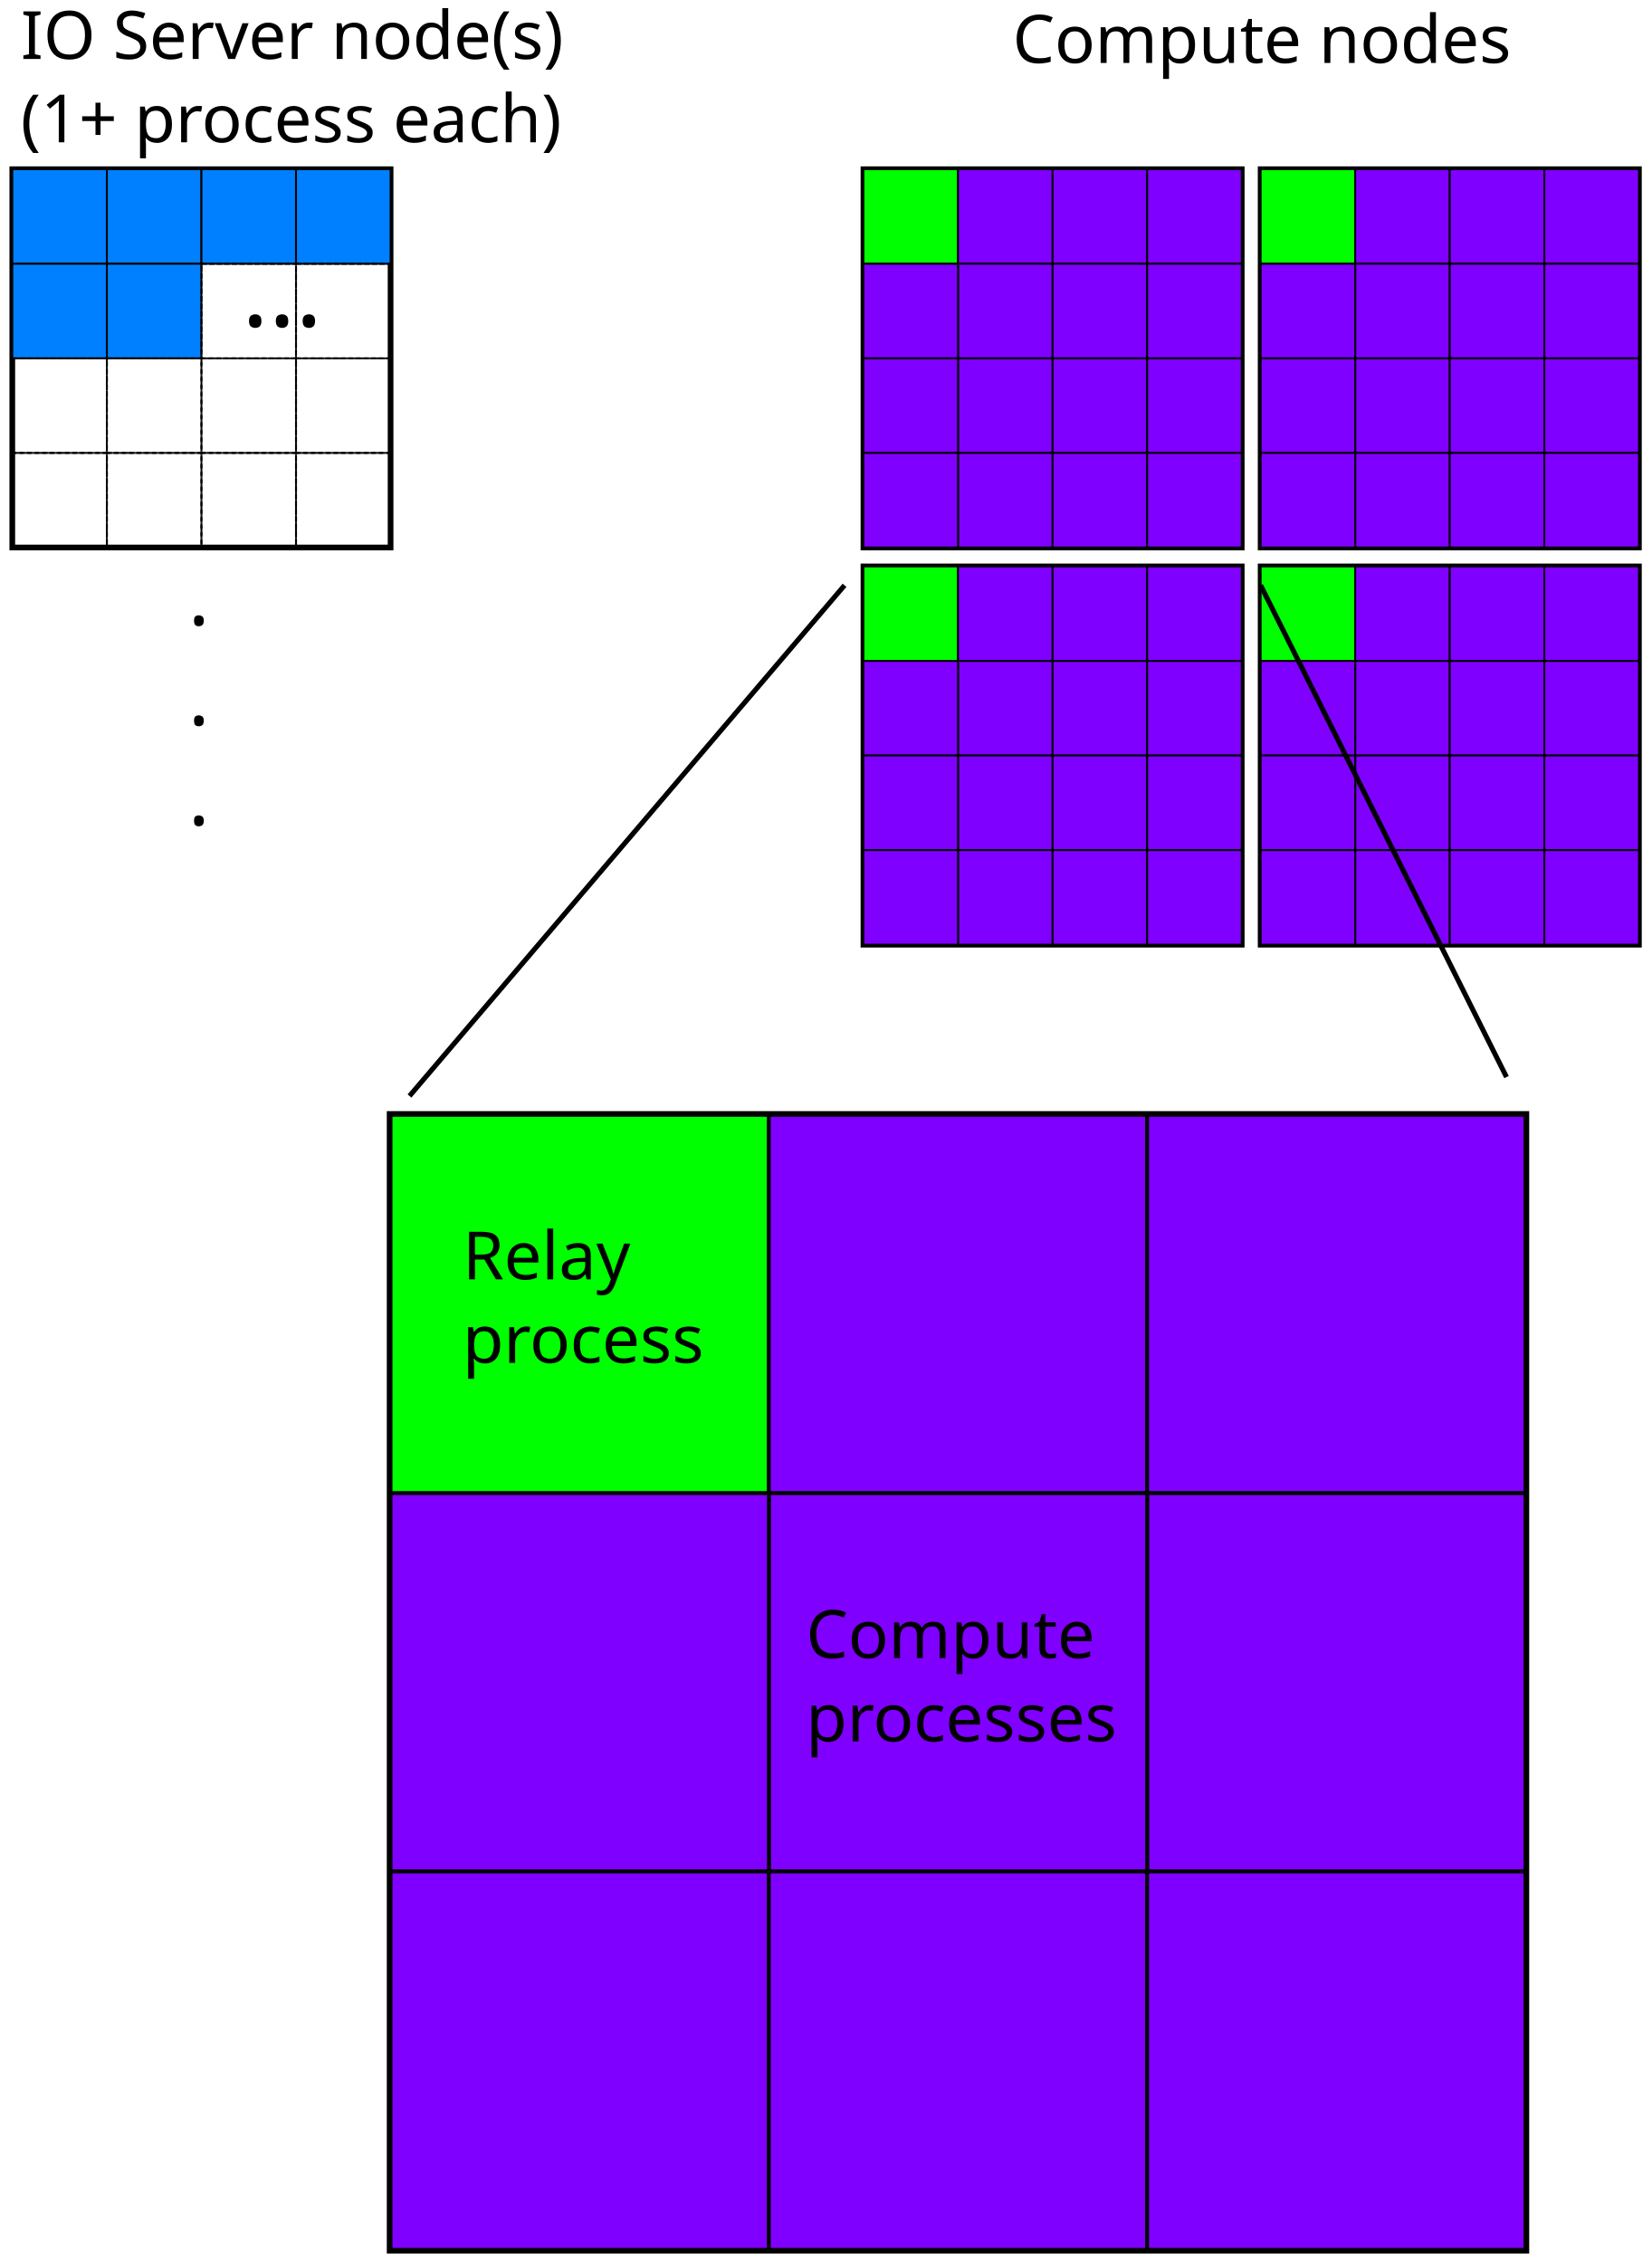
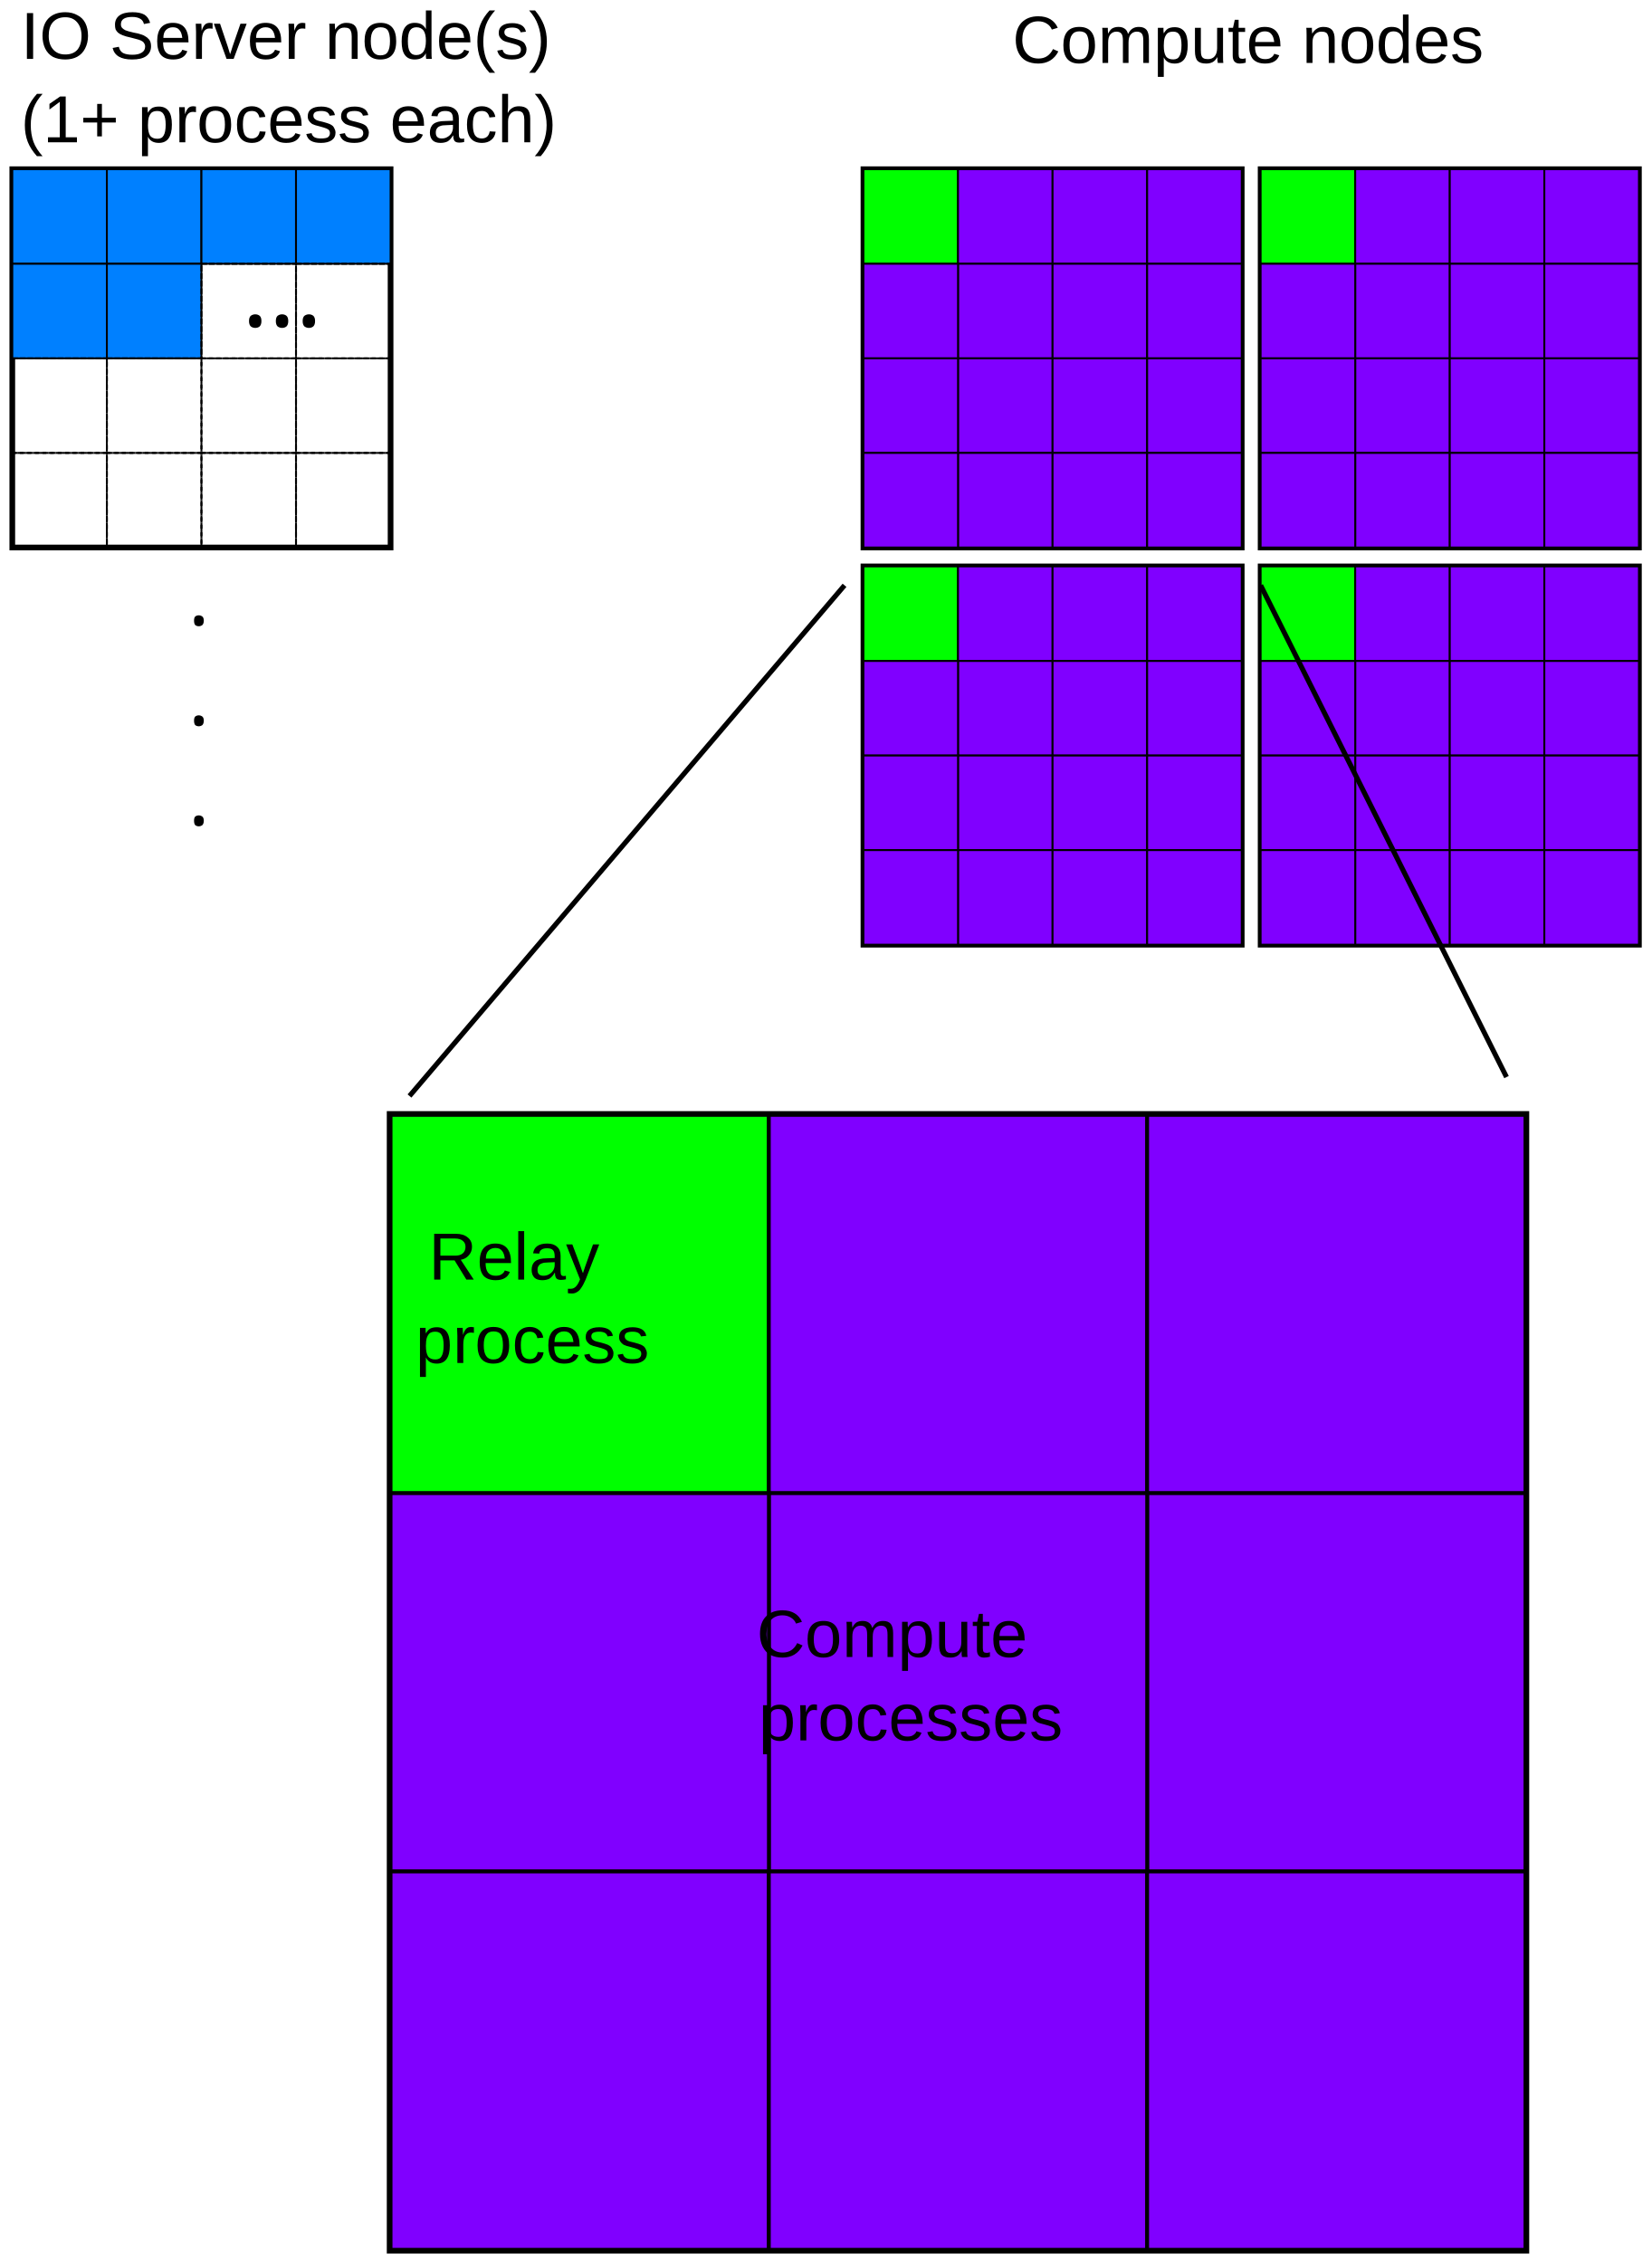
<svg xmlns="http://www.w3.org/2000/svg" width="87.3mm" height="119.646mm" viewBox="0 0 87.3 119.646" version="1.1" id="svg8">
  <defs id="defs2" />
  <g id="layer1" transform="translate(-54.35,-46.05394)">
    <rect style="fill:none;fill-rule:evenodd;stroke:#000000;stroke-width:0.3;stroke-miterlimit:4;stroke-dasharray:none;stroke-opacity:1" id="rect12-3" width="20" height="20" x="55" y="55" />
-     <text xml:space="preserve" style="font-style:normal;font-variant:normal;font-weight:normal;font-stretch:normal;font-size:3.528px;line-height:1.25;font-family:sans-serif;-inkscape-font-specification:'sans-serif, Normal';font-variant-ligatures:normal;font-variant-caps:normal;font-variant-numeric:normal;font-variant-east-asian:normal;fill:#000000;fill-opacity:1;stroke:none;stroke-width:0.265" x="55.446" y="49.168" id="text854">
+     <text xml:space="preserve" style="font-style:normal;font-variant:normal;font-weight:normal;font-stretch:normal;font-size:3.528px;line-height:1.25;font-family:'Liberation Sans',Helvetica,Arial,sans-serif;-inkscape-font-specification:'Liberation Sans, Normal','Helvetica, Normal','Arial, Normal','sans-serif, Normal';font-variant-ligatures:normal;font-variant-caps:normal;font-variant-numeric:normal;font-variant-east-asian:normal;fill:#000000;fill-opacity:1;stroke:none;stroke-width:0.265;" x="55.446" y="49.168" id="text854">
      <tspan id="tspan862" x="55.446" y="49.168">IO Server node(s)</tspan>
      <tspan id="tspan864" x="55.446" y="53.578">(1+ process each)</tspan>
    </text>
    <rect style="fill:none;fill-rule:evenodd;stroke:#000000;stroke-width:0.3;stroke-miterlimit:4;stroke-dasharray:none;stroke-opacity:1" id="rect12-3-5-1" width="20" height="20" x="121" y="55" />
-     <text xml:space="preserve" style="font-style:normal;font-variant:normal;font-weight:normal;font-stretch:normal;font-size:3.528px;line-height:1.25;font-family:sans-serif;-inkscape-font-specification:'sans-serif, Normal';font-variant-ligatures:normal;font-variant-caps:normal;font-variant-numeric:normal;font-variant-east-asian:normal;fill:#000000;fill-opacity:1;stroke:none;stroke-width:0.265" x="107.882" y="49.382" id="text907">
-       <tspan id="tspan905" x="107.882" y="49.382" style="font-style:normal;font-variant:normal;font-weight:normal;font-stretch:normal;font-size:3.528px;font-family:sans-serif;-inkscape-font-specification:'sans-serif, Normal';font-variant-ligatures:normal;font-variant-caps:normal;font-variant-numeric:normal;font-variant-east-asian:normal;stroke-width:0.265">Compute nodes</tspan>
+     <text xml:space="preserve" style="font-style:normal;font-variant:normal;font-weight:normal;font-stretch:normal;font-size:3.528px;line-height:1.25;font-family:'Liberation Sans',Helvetica,Arial,sans-serif;-inkscape-font-specification:'Liberation Sans, Normal','Helvetica, Normal','Arial, Normal','sans-serif, Normal';font-variant-ligatures:normal;font-variant-caps:normal;font-variant-numeric:normal;font-variant-east-asian:normal;fill:#000000;fill-opacity:1;stroke:none;stroke-width:0.265;" x="107.882" y="49.382" id="text907">
+       <tspan id="tspan905" x="107.882" y="49.382" style="font-style:normal;font-variant:normal;font-weight:normal;font-stretch:normal;font-size:3.528px;font-family:'Liberation Sans',Helvetica,Arial,sans-serif;-inkscape-font-specification:'Liberation Sans, Normal','Helvetica, Normal','Arial, Normal','sans-serif, Normal';font-variant-ligatures:normal;font-variant-caps:normal;font-variant-numeric:normal;font-variant-east-asian:normal;stroke-width:0.265;">Compute nodes</tspan>
    </text>
    <rect style="fill:#00ff00;fill-opacity:1;stroke:#000000;stroke-width:0.1;stroke-miterlimit:4;stroke-dasharray:none;stroke-opacity:1" id="rect909-9" width="5" height="5" x="121" y="55" />
    <rect style="fill:#8000ff;fill-opacity:1;stroke:#000000;stroke-width:0.1;stroke-miterlimit:4;stroke-dasharray:none;stroke-opacity:1" id="rect909-9-8" width="5" height="5" x="126" y="55" />
    <rect style="fill:#8000ff;fill-opacity:1;stroke:#000000;stroke-width:0.1;stroke-miterlimit:4;stroke-dasharray:none;stroke-opacity:1" id="rect909-9-8-1" width="5" height="5" x="131" y="55" />
    <rect style="fill:#8000ff;fill-opacity:1;stroke:#000000;stroke-width:0.1;stroke-miterlimit:4;stroke-dasharray:none;stroke-opacity:1" id="rect909-9-8-0" width="5" height="5" x="136" y="55" />
    <rect style="fill:#8000ff;fill-opacity:1;stroke:#000000;stroke-width:0.1;stroke-miterlimit:4;stroke-dasharray:none;stroke-opacity:1" id="rect909-9-8-3" width="5" height="5" x="126" y="60" />
    <rect style="fill:#8000ff;fill-opacity:1;stroke:#000000;stroke-width:0.1;stroke-miterlimit:4;stroke-dasharray:none;stroke-opacity:1" id="rect909-9-8-1-0" width="5" height="5" x="131" y="60" />
    <rect style="fill:#8000ff;fill-opacity:1;stroke:#000000;stroke-width:0.1;stroke-miterlimit:4;stroke-dasharray:none;stroke-opacity:1" id="rect909-9-8-0-4" width="5" height="5" x="136" y="60" />
    <rect style="fill:#8000ff;fill-opacity:1;stroke:#000000;stroke-width:0.1;stroke-miterlimit:4;stroke-dasharray:none;stroke-opacity:1" id="rect909-9-8-4" width="5" height="5" x="126" y="65" />
    <rect style="fill:#8000ff;fill-opacity:1;stroke:#000000;stroke-width:0.1;stroke-miterlimit:4;stroke-dasharray:none;stroke-opacity:1" id="rect909-9-8-1-4" width="5" height="5" x="131" y="65" />
    <rect style="fill:#8000ff;fill-opacity:1;stroke:#000000;stroke-width:0.1;stroke-miterlimit:4;stroke-dasharray:none;stroke-opacity:1" id="rect909-9-8-0-47" width="5" height="5" x="136" y="65" />
    <rect style="fill:#8000ff;fill-opacity:1;stroke:#000000;stroke-width:0.1;stroke-miterlimit:4;stroke-dasharray:none;stroke-opacity:1" id="rect909-9-8-6" width="5" height="5" x="126" y="70" />
    <rect style="fill:#8000ff;fill-opacity:1;stroke:#000000;stroke-width:0.1;stroke-miterlimit:4;stroke-dasharray:none;stroke-opacity:1" id="rect909-9-8-1-3" width="5" height="5" x="131" y="70" />
    <rect style="fill:#8000ff;fill-opacity:1;stroke:#000000;stroke-width:0.1;stroke-miterlimit:4;stroke-dasharray:none;stroke-opacity:1" id="rect909-9-8-0-1" width="5" height="5" x="136" y="70" />
    <rect style="fill:#8000ff;fill-opacity:1;stroke:#000000;stroke-width:0.1;stroke-miterlimit:4;stroke-dasharray:none;stroke-opacity:1" id="rect909-9-8-0-4-7" width="5" height="5" x="121" y="60" />
    <rect style="fill:#8000ff;fill-opacity:1;stroke:#000000;stroke-width:0.1;stroke-miterlimit:4;stroke-dasharray:none;stroke-opacity:1" id="rect909-9-8-0-47-5" width="5" height="5" x="121" y="65" />
    <rect style="fill:#8000ff;fill-opacity:1;stroke:#000000;stroke-width:0.1;stroke-miterlimit:4;stroke-dasharray:none;stroke-opacity:1" id="rect909-9-8-0-1-9" width="5" height="5" x="121" y="70" />
    <rect style="fill:none;fill-rule:evenodd;stroke:#000000;stroke-width:0.3;stroke-miterlimit:4;stroke-dasharray:none;stroke-opacity:1" id="rect12-3-5-1-6" width="20" height="20" x="100" y="55" />
    <rect style="fill:#00ff00;fill-opacity:1;stroke:#000000;stroke-width:0.1;stroke-miterlimit:4;stroke-dasharray:none;stroke-opacity:1" id="rect909-9-2" width="5" height="5" x="100" y="55" />
    <rect style="fill:#8000ff;fill-opacity:1;stroke:#000000;stroke-width:0.1;stroke-miterlimit:4;stroke-dasharray:none;stroke-opacity:1" id="rect909-9-8-17" width="5" height="5" x="105" y="55" />
    <rect style="fill:#8000ff;fill-opacity:1;stroke:#000000;stroke-width:0.1;stroke-miterlimit:4;stroke-dasharray:none;stroke-opacity:1" id="rect909-9-8-1-8" width="5" height="5" x="110" y="55" />
    <rect style="fill:#8000ff;fill-opacity:1;stroke:#000000;stroke-width:0.1;stroke-miterlimit:4;stroke-dasharray:none;stroke-opacity:1" id="rect909-9-8-0-5" width="5" height="5" x="115" y="55" />
    <rect style="fill:#8000ff;fill-opacity:1;stroke:#000000;stroke-width:0.1;stroke-miterlimit:4;stroke-dasharray:none;stroke-opacity:1" id="rect909-9-8-3-7" width="5" height="5" x="105" y="60" />
    <rect style="fill:#8000ff;fill-opacity:1;stroke:#000000;stroke-width:0.1;stroke-miterlimit:4;stroke-dasharray:none;stroke-opacity:1" id="rect909-9-8-1-0-4" width="5" height="5" x="110" y="60" />
    <rect style="fill:#8000ff;fill-opacity:1;stroke:#000000;stroke-width:0.1;stroke-miterlimit:4;stroke-dasharray:none;stroke-opacity:1" id="rect909-9-8-0-4-1" width="5" height="5" x="115" y="60" />
    <rect style="fill:#8000ff;fill-opacity:1;stroke:#000000;stroke-width:0.1;stroke-miterlimit:4;stroke-dasharray:none;stroke-opacity:1" id="rect909-9-8-4-8" width="5" height="5" x="105" y="65" />
    <rect style="fill:#8000ff;fill-opacity:1;stroke:#000000;stroke-width:0.1;stroke-miterlimit:4;stroke-dasharray:none;stroke-opacity:1" id="rect909-9-8-1-4-5" width="5" height="5" x="110" y="65" />
    <rect style="fill:#8000ff;fill-opacity:1;stroke:#000000;stroke-width:0.1;stroke-miterlimit:4;stroke-dasharray:none;stroke-opacity:1" id="rect909-9-8-0-47-9" width="5" height="5" x="115" y="65" />
    <rect style="fill:#8000ff;fill-opacity:1;stroke:#000000;stroke-width:0.1;stroke-miterlimit:4;stroke-dasharray:none;stroke-opacity:1" id="rect909-9-8-6-7" width="5" height="5" x="105" y="70" />
    <rect style="fill:#8000ff;fill-opacity:1;stroke:#000000;stroke-width:0.1;stroke-miterlimit:4;stroke-dasharray:none;stroke-opacity:1" id="rect909-9-8-1-3-5" width="5" height="5" x="110" y="70" />
    <rect style="fill:#8000ff;fill-opacity:1;stroke:#000000;stroke-width:0.1;stroke-miterlimit:4;stroke-dasharray:none;stroke-opacity:1" id="rect909-9-8-0-1-3" width="5" height="5" x="115" y="70" />
    <rect style="fill:#8000ff;fill-opacity:1;stroke:#000000;stroke-width:0.1;stroke-miterlimit:4;stroke-dasharray:none;stroke-opacity:1" id="rect909-9-8-0-4-7-8" width="5" height="5" x="100" y="60" />
    <rect style="fill:#8000ff;fill-opacity:1;stroke:#000000;stroke-width:0.1;stroke-miterlimit:4;stroke-dasharray:none;stroke-opacity:1" id="rect909-9-8-0-47-5-8" width="5" height="5" x="100" y="65" />
    <rect style="fill:#8000ff;fill-opacity:1;stroke:#000000;stroke-width:0.1;stroke-miterlimit:4;stroke-dasharray:none;stroke-opacity:1" id="rect909-9-8-0-1-9-3" width="5" height="5" x="100" y="70" />
    <rect style="fill:none;fill-rule:evenodd;stroke:#000000;stroke-width:0.3;stroke-miterlimit:4;stroke-dasharray:none;stroke-opacity:1" id="rect12-3-5-1-1" width="20" height="20" x="100" y="76" />
    <rect style="fill:#00ff00;fill-opacity:1;stroke:#000000;stroke-width:0.1;stroke-miterlimit:4;stroke-dasharray:none;stroke-opacity:1" id="rect909-9-89" width="5" height="5" x="100" y="76" />
    <rect style="fill:#8000ff;fill-opacity:1;stroke:#000000;stroke-width:0.1;stroke-miterlimit:4;stroke-dasharray:none;stroke-opacity:1" id="rect909-9-8-64" width="5" height="5" x="105" y="76" />
    <rect style="fill:#8000ff;fill-opacity:1;stroke:#000000;stroke-width:0.1;stroke-miterlimit:4;stroke-dasharray:none;stroke-opacity:1" id="rect909-9-8-1-33" width="5" height="5" x="110" y="76" />
    <rect style="fill:#8000ff;fill-opacity:1;stroke:#000000;stroke-width:0.1;stroke-miterlimit:4;stroke-dasharray:none;stroke-opacity:1" id="rect909-9-8-0-3" width="5" height="5" x="115" y="76" />
    <rect style="fill:#8000ff;fill-opacity:1;stroke:#000000;stroke-width:0.1;stroke-miterlimit:4;stroke-dasharray:none;stroke-opacity:1" id="rect909-9-8-3-8" width="5" height="5" x="105" y="81" />
    <rect style="fill:#8000ff;fill-opacity:1;stroke:#000000;stroke-width:0.1;stroke-miterlimit:4;stroke-dasharray:none;stroke-opacity:1" id="rect909-9-8-1-0-6" width="5" height="5" x="110" y="81" />
    <rect style="fill:#8000ff;fill-opacity:1;stroke:#000000;stroke-width:0.1;stroke-miterlimit:4;stroke-dasharray:none;stroke-opacity:1" id="rect909-9-8-0-4-0" width="5" height="5" x="115" y="81" />
    <rect style="fill:#8000ff;fill-opacity:1;stroke:#000000;stroke-width:0.1;stroke-miterlimit:4;stroke-dasharray:none;stroke-opacity:1" id="rect909-9-8-4-4" width="5" height="5" x="105" y="86" />
    <rect style="fill:#8000ff;fill-opacity:1;stroke:#000000;stroke-width:0.1;stroke-miterlimit:4;stroke-dasharray:none;stroke-opacity:1" id="rect909-9-8-1-4-8" width="5" height="5" x="110" y="86" />
    <rect style="fill:#8000ff;fill-opacity:1;stroke:#000000;stroke-width:0.1;stroke-miterlimit:4;stroke-dasharray:none;stroke-opacity:1" id="rect909-9-8-0-47-8" width="5" height="5" x="115" y="86" />
    <rect style="fill:#8000ff;fill-opacity:1;stroke:#000000;stroke-width:0.1;stroke-miterlimit:4;stroke-dasharray:none;stroke-opacity:1" id="rect909-9-8-6-8" width="5" height="5" x="105" y="91" />
    <rect style="fill:#8000ff;fill-opacity:1;stroke:#000000;stroke-width:0.1;stroke-miterlimit:4;stroke-dasharray:none;stroke-opacity:1" id="rect909-9-8-1-3-9" width="5" height="5" x="110" y="91" />
    <rect style="fill:#8000ff;fill-opacity:1;stroke:#000000;stroke-width:0.1;stroke-miterlimit:4;stroke-dasharray:none;stroke-opacity:1" id="rect909-9-8-0-1-7" width="5" height="5" x="115" y="91" />
    <rect style="fill:#8000ff;fill-opacity:1;stroke:#000000;stroke-width:0.1;stroke-miterlimit:4;stroke-dasharray:none;stroke-opacity:1" id="rect909-9-8-0-4-7-7" width="5" height="5" x="100" y="81" />
    <rect style="fill:#8000ff;fill-opacity:1;stroke:#000000;stroke-width:0.1;stroke-miterlimit:4;stroke-dasharray:none;stroke-opacity:1" id="rect909-9-8-0-47-5-6" width="5" height="5" x="100" y="86" />
    <rect style="fill:#8000ff;fill-opacity:1;stroke:#000000;stroke-width:0.1;stroke-miterlimit:4;stroke-dasharray:none;stroke-opacity:1" id="rect909-9-8-0-1-9-4" width="5" height="5" x="100" y="91" />
    <rect style="fill:none;fill-rule:evenodd;stroke:#000000;stroke-width:0.3;stroke-miterlimit:4;stroke-dasharray:none;stroke-opacity:1" id="rect12-3-5-1-3" width="20" height="20" x="121" y="76" />
    <rect style="fill:#00ff00;fill-opacity:1;stroke:#000000;stroke-width:0.1;stroke-miterlimit:4;stroke-dasharray:none;stroke-opacity:1" id="rect909-9-0" width="5" height="5" x="121" y="76" />
    <rect style="fill:#8000ff;fill-opacity:1;stroke:#000000;stroke-width:0.1;stroke-miterlimit:4;stroke-dasharray:none;stroke-opacity:1" id="rect909-9-8-30" width="5" height="5" x="126" y="76" />
    <rect style="fill:#8000ff;fill-opacity:1;stroke:#000000;stroke-width:0.1;stroke-miterlimit:4;stroke-dasharray:none;stroke-opacity:1" id="rect909-9-8-1-9" width="5" height="5" x="131" y="76" />
    <rect style="fill:#8000ff;fill-opacity:1;stroke:#000000;stroke-width:0.1;stroke-miterlimit:4;stroke-dasharray:none;stroke-opacity:1" id="rect909-9-8-0-2" width="5" height="5" x="136" y="76" />
    <rect style="fill:#8000ff;fill-opacity:1;stroke:#000000;stroke-width:0.1;stroke-miterlimit:4;stroke-dasharray:none;stroke-opacity:1" id="rect909-9-8-3-5" width="5" height="5" x="126" y="81" />
    <rect style="fill:#8000ff;fill-opacity:1;stroke:#000000;stroke-width:0.1;stroke-miterlimit:4;stroke-dasharray:none;stroke-opacity:1" id="rect909-9-8-1-0-40" width="5" height="5" x="131" y="81" />
    <rect style="fill:#8000ff;fill-opacity:1;stroke:#000000;stroke-width:0.1;stroke-miterlimit:4;stroke-dasharray:none;stroke-opacity:1" id="rect909-9-8-0-4-5" width="5" height="5" x="136" y="81" />
    <rect style="fill:#8000ff;fill-opacity:1;stroke:#000000;stroke-width:0.1;stroke-miterlimit:4;stroke-dasharray:none;stroke-opacity:1" id="rect909-9-8-4-9" width="5" height="5" x="126" y="86" />
    <rect style="fill:#8000ff;fill-opacity:1;stroke:#000000;stroke-width:0.1;stroke-miterlimit:4;stroke-dasharray:none;stroke-opacity:1" id="rect909-9-8-1-4-4" width="5" height="5" x="131" y="86" />
    <rect style="fill:#8000ff;fill-opacity:1;stroke:#000000;stroke-width:0.1;stroke-miterlimit:4;stroke-dasharray:none;stroke-opacity:1" id="rect909-9-8-0-47-6" width="5" height="5" x="136" y="86" />
    <rect style="fill:#8000ff;fill-opacity:1;stroke:#000000;stroke-width:0.1;stroke-miterlimit:4;stroke-dasharray:none;stroke-opacity:1" id="rect909-9-8-6-9" width="5" height="5" x="126" y="91" />
    <rect style="fill:#8000ff;fill-opacity:1;stroke:#000000;stroke-width:0.1;stroke-miterlimit:4;stroke-dasharray:none;stroke-opacity:1" id="rect909-9-8-1-3-2" width="5" height="5" x="131" y="91" />
    <rect style="fill:#8000ff;fill-opacity:1;stroke:#000000;stroke-width:0.1;stroke-miterlimit:4;stroke-dasharray:none;stroke-opacity:1" id="rect909-9-8-0-1-2" width="5" height="5" x="136" y="91" />
    <rect style="fill:#8000ff;fill-opacity:1;stroke:#000000;stroke-width:0.1;stroke-miterlimit:4;stroke-dasharray:none;stroke-opacity:1" id="rect909-9-8-0-4-7-4" width="5" height="5" x="121" y="81" />
    <rect style="fill:#8000ff;fill-opacity:1;stroke:#000000;stroke-width:0.1;stroke-miterlimit:4;stroke-dasharray:none;stroke-opacity:1" id="rect909-9-8-0-47-5-7" width="5" height="5" x="121" y="86" />
    <rect style="fill:#8000ff;fill-opacity:1;stroke:#000000;stroke-width:0.1;stroke-miterlimit:4;stroke-dasharray:none;stroke-opacity:1" id="rect909-9-8-0-1-9-7" width="5" height="5" x="121" y="91" />
    <rect style="fill:none;fill-opacity:1;stroke:#000000;stroke-width:0.4;stroke-miterlimit:4;stroke-dasharray:none;stroke-opacity:1" id="rect1175" width="60" height="60" x="75" y="105" />
    <rect style="fill:#00ff00;fill-opacity:1;stroke:#000000;stroke-width:0.2;stroke-miterlimit:4;stroke-dasharray:none;stroke-opacity:1" id="rect1177" width="20" height="20" x="75" y="105" />
    <rect style="fill:#8000ff;fill-opacity:1;stroke:#000000;stroke-width:0.2;stroke-miterlimit:4;stroke-dasharray:none;stroke-opacity:1" id="rect1179" width="20" height="20" x="95" y="105" />
    <rect style="fill:#8000ff;fill-opacity:1;stroke:#000000;stroke-width:0.2;stroke-miterlimit:4;stroke-dasharray:none;stroke-opacity:1" id="rect1179-5" width="20" height="20" x="115" y="105" />
    <rect style="fill:#8000ff;fill-opacity:1;stroke:#000000;stroke-width:0.2;stroke-miterlimit:4;stroke-dasharray:none;stroke-opacity:1" id="rect1179-4" width="20" height="20" x="115" y="125" />
    <rect style="fill:#8000ff;fill-opacity:1;stroke:#000000;stroke-width:0.2;stroke-miterlimit:4;stroke-dasharray:none;stroke-opacity:1" id="rect1179-8" width="20" height="20" x="95" y="125" />
    <rect style="fill:#8000ff;fill-opacity:1;stroke:#000000;stroke-width:0.2;stroke-miterlimit:4;stroke-dasharray:none;stroke-opacity:1" id="rect1179-1" width="20" height="20" x="75" y="125" />
    <rect style="fill:#8000ff;fill-opacity:1;stroke:#000000;stroke-width:0.2;stroke-miterlimit:4;stroke-dasharray:none;stroke-opacity:1" id="rect1179-2" width="20" height="20" x="75" y="145" />
    <rect style="fill:#8000ff;fill-opacity:1;stroke:#000000;stroke-width:0.2;stroke-miterlimit:4;stroke-dasharray:none;stroke-opacity:1" id="rect1179-89" width="20" height="20" x="95" y="145" />
    <rect style="fill:#8000ff;fill-opacity:1;stroke:#000000;stroke-width:0.2;stroke-miterlimit:4;stroke-dasharray:none;stroke-opacity:1" id="rect1179-3" width="20" height="20" x="115" y="145" />
    <path style="fill:none;stroke:#000000;stroke-width:0.265px;stroke-linecap:butt;stroke-linejoin:miter;stroke-opacity:1" d="M 99,77 76,104" id="path1286" />
    <path style="fill:none;stroke:#000000;stroke-width:0.265px;stroke-linecap:butt;stroke-linejoin:miter;stroke-opacity:1" d="M 121,77 134,103" id="path1288" />
-     <text xml:space="preserve" style="font-style:normal;font-variant:normal;font-weight:normal;font-stretch:normal;font-size:3.528px;line-height:1.25;font-family:sans-serif;-inkscape-font-specification:'sans-serif, Normal';font-variant-ligatures:normal;font-variant-caps:normal;font-variant-numeric:normal;font-variant-east-asian:normal;fill:#000000;fill-opacity:1;stroke:none;stroke-width:0.265" x="78.805" y="113.696" id="text1292">
-       <tspan id="tspan1290" x="78.805" y="113.696" style="font-style:normal;font-variant:normal;font-weight:normal;font-stretch:normal;font-size:3.528px;font-family:sans-serif;-inkscape-font-specification:'sans-serif, Normal';font-variant-ligatures:normal;font-variant-caps:normal;font-variant-numeric:normal;font-variant-east-asian:normal;stroke-width:0.265">Relay</tspan>
-       <tspan x="78.805" y="118.106" style="font-style:normal;font-variant:normal;font-weight:normal;font-stretch:normal;font-size:3.528px;font-family:sans-serif;-inkscape-font-specification:'sans-serif, Normal';font-variant-ligatures:normal;font-variant-caps:normal;font-variant-numeric:normal;font-variant-east-asian:normal;stroke-width:0.265" id="tspan1294">process</tspan>
+     <text xml:space="preserve" style="font-style:normal;font-variant:normal;font-weight:normal;font-stretch:normal;font-size:3.528px;line-height:1.25;font-family:'Liberation Sans',Helvetica,Arial,sans-serif;-inkscape-font-specification:'Liberation Sans, Normal','Helvetica, Normal','Arial, Normal','sans-serif, Normal';font-variant-ligatures:normal;font-variant-caps:normal;font-variant-numeric:normal;font-variant-east-asian:normal;text-align:center;text-anchor:middle;fill:#000000;fill-opacity:1;stroke:none;stroke-width:0.265" x="84.95" y="113.707" id="text1292">
+       <tspan id="tspan1290" x="84.95" y="113.707" style="font-style:normal;font-variant:normal;font-weight:normal;font-stretch:normal;font-size:3.528px;font-family:'Liberation Sans',Helvetica,Arial,sans-serif;-inkscape-font-specification:'Liberation Sans, Normal','Helvetica, Normal','Arial, Normal','sans-serif, Normal';font-variant-ligatures:normal;font-variant-caps:normal;font-variant-numeric:normal;font-variant-east-asian:normal;text-align:center;text-anchor:middle;stroke-width:0.265">Relay</tspan>
+       <tspan x="84.95" y="118.117" style="font-style:normal;font-variant:normal;font-weight:normal;font-stretch:normal;font-size:3.528px;font-family:'Liberation Sans',Helvetica,Arial,sans-serif;-inkscape-font-specification:'Liberation Sans, Normal','Helvetica, Normal','Arial, Normal','sans-serif, Normal';font-variant-ligatures:normal;font-variant-caps:normal;font-variant-numeric:normal;font-variant-east-asian:normal;text-align:center;text-anchor:middle;stroke-width:0.265" id="tspan1294">process</tspan>
    </text>
-     <text xml:space="preserve" style="font-style:normal;font-variant:normal;font-weight:normal;font-stretch:normal;font-size:3.528px;line-height:1.25;font-family:sans-serif;-inkscape-font-specification:'sans-serif, Normal';font-variant-ligatures:normal;font-variant-caps:normal;font-variant-numeric:normal;font-variant-east-asian:normal;fill:#000000;fill-opacity:1;stroke:none;stroke-width:0.265" x="96.96" y="133.718" id="text1292-0">
-       <tspan id="tspan1317" x="96.96" y="133.718">Compute</tspan>
-       <tspan id="tspan1319" x="96.96" y="138.127">processes</tspan>
+     <text xml:space="preserve" style="font-style:normal;font-variant:normal;font-weight:normal;font-stretch:normal;font-size:3.528px;line-height:1.25;font-family:'Liberation Sans',Helvetica,Arial,sans-serif;-inkscape-font-specification:'Liberation Sans, Normal','Helvetica, Normal','Arial, Normal','sans-serif, Normal';font-variant-ligatures:normal;font-variant-caps:normal;font-variant-numeric:normal;font-variant-east-asian:normal;text-align:center;text-anchor:middle;fill:#000000;fill-opacity:1;stroke:none;stroke-width:0.265" x="104.95" y="133.661" id="text1292-0">
+       <tspan id="tspan1317" x="104.95" y="133.661">Compute</tspan>
+       <tspan id="tspan1319" x="104.95" y="138.07">processes</tspan>
    </text>
    <text xml:space="preserve" style="font-style:normal;font-variant:normal;font-weight:normal;font-stretch:normal;font-size:4.233px;line-height:1.25;font-family:sans-serif;-inkscape-font-specification:'sans-serif, Normal';font-variant-ligatures:normal;font-variant-caps:normal;font-variant-numeric:normal;font-variant-east-asian:normal;fill:#000000;fill-opacity:1;stroke:none;stroke-width:0.265" x="64.298" y="79.1" id="text1722">
      <tspan id="tspan1720" x="64.298" y="79.1" style="font-style:normal;font-variant:normal;font-weight:normal;font-stretch:normal;font-size:4.233px;font-family:sans-serif;-inkscape-font-specification:'sans-serif, Normal';font-variant-ligatures:normal;font-variant-caps:normal;font-variant-numeric:normal;font-variant-east-asian:normal;stroke-width:0.265">.</tspan>
      <tspan x="64.298" y="84.391" style="font-style:normal;font-variant:normal;font-weight:normal;font-stretch:normal;font-size:4.233px;font-family:sans-serif;-inkscape-font-specification:'sans-serif, Normal';font-variant-ligatures:normal;font-variant-caps:normal;font-variant-numeric:normal;font-variant-east-asian:normal;stroke-width:0.265" id="tspan1724">.</tspan>
      <tspan x="64.298" y="89.683" style="font-style:normal;font-variant:normal;font-weight:normal;font-stretch:normal;font-size:4.233px;font-family:sans-serif;-inkscape-font-specification:'sans-serif, Normal';font-variant-ligatures:normal;font-variant-caps:normal;font-variant-numeric:normal;font-variant-east-asian:normal;stroke-width:0.265" id="tspan1726">.</tspan>
    </text>
    <rect style="fill:#0080ff;fill-opacity:1;stroke:#000000;stroke-width:0.1;stroke-miterlimit:4;stroke-dasharray:none;stroke-opacity:1" id="rect909-9-8-17-8" width="5" height="5" x="55" y="55" />
    <rect style="fill:#0080ff;fill-opacity:1;stroke:#000000;stroke-width:0.1;stroke-miterlimit:4;stroke-dasharray:none;stroke-opacity:1" id="rect909-9-8-17-8-5" width="5" height="5" x="60" y="55" />
    <rect style="fill:#0080ff;fill-opacity:1;stroke:#000000;stroke-width:0.1;stroke-miterlimit:4;stroke-dasharray:none;stroke-opacity:1" id="rect909-9-8-17-8-0" width="5" height="5" x="65" y="55" />
    <rect style="fill:#0080ff;fill-opacity:1;stroke:#000000;stroke-width:0.1;stroke-miterlimit:4;stroke-dasharray:none;stroke-opacity:1" id="rect909-9-8-17-8-6" width="5" height="5" x="70" y="55" />
    <rect style="fill:#0080ff;fill-opacity:1;stroke:#000000;stroke-width:0.1;stroke-miterlimit:4;stroke-dasharray:none;stroke-opacity:1" id="rect909-9-8-17-8-4" width="5" height="5" x="55" y="60" />
    <rect style="fill:#0080ff;fill-opacity:1;stroke:#000000;stroke-width:0.1;stroke-miterlimit:4;stroke-dasharray:none;stroke-opacity:1" id="rect909-9-8-17-8-62" width="5" height="5" x="60" y="60" />
    <text xml:space="preserve" style="font-style:normal;font-variant:normal;font-weight:normal;font-stretch:normal;font-size:5.292px;line-height:1.25;font-family:sans-serif;-inkscape-font-specification:'sans-serif, Normal';font-variant-ligatures:normal;font-variant-caps:normal;font-variant-numeric:normal;font-variant-east-asian:normal;fill:#000000;fill-opacity:1;stroke:none;stroke-width:0.265" x="67.142" y="63.313" id="text1784">
      <tspan id="tspan1782" x="67.142" y="63.313" style="font-style:normal;font-variant:normal;font-weight:normal;font-stretch:normal;font-size:5.292px;font-family:sans-serif;-inkscape-font-specification:'sans-serif, Normal';font-variant-ligatures:normal;font-variant-caps:normal;font-variant-numeric:normal;font-variant-east-asian:normal;stroke-width:0.265">...</tspan>
    </text>
    <rect style="fill:none;fill-opacity:1;stroke:#000000;stroke-width:0.1;stroke-miterlimit:4;stroke-dasharray:0.3,0.1;stroke-opacity:1;stroke-dashoffset:0" id="rect909-9-8-17-8-62-5" width="5" height="5" x="55" y="65" />
    <rect style="fill:none;fill-opacity:1;stroke:#000000;stroke-width:0.1;stroke-miterlimit:4;stroke-dasharray:0.3, 0.1;stroke-dashoffset:0;stroke-opacity:1" id="rect909-9-8-17-8-62-5-8" width="5" height="5" x="60" y="65" />
    <rect style="fill:none;fill-opacity:1;stroke:#000000;stroke-width:0.1;stroke-miterlimit:4;stroke-dasharray:0.3, 0.1;stroke-dashoffset:0;stroke-opacity:1" id="rect909-9-8-17-8-62-5-6" width="5" height="5" x="65" y="65" />
    <rect style="fill:none;fill-opacity:1;stroke:#000000;stroke-width:0.1;stroke-miterlimit:4;stroke-dasharray:0.3, 0.1;stroke-dashoffset:0;stroke-opacity:1" id="rect909-9-8-17-8-62-5-2" width="5" height="5" x="70" y="65" />
    <rect style="fill:none;fill-opacity:1;stroke:#000000;stroke-width:0.1;stroke-miterlimit:4;stroke-dasharray:0.3, 0.1;stroke-dashoffset:0;stroke-opacity:1" id="rect909-9-8-17-8-62-5-84" width="5" height="5" x="55" y="70" />
    <rect style="fill:none;fill-opacity:1;stroke:#000000;stroke-width:0.1;stroke-miterlimit:4;stroke-dasharray:0.3, 0.1;stroke-dashoffset:0;stroke-opacity:1" id="rect909-9-8-17-8-62-5-8-7" width="5" height="5" x="60" y="70" />
    <rect style="fill:none;fill-opacity:1;stroke:#000000;stroke-width:0.1;stroke-miterlimit:4;stroke-dasharray:0.3, 0.1;stroke-dashoffset:0;stroke-opacity:1" id="rect909-9-8-17-8-62-5-6-2" width="5" height="5" x="65" y="70" />
    <rect style="fill:none;fill-opacity:1;stroke:#000000;stroke-width:0.1;stroke-miterlimit:4;stroke-dasharray:0.3, 0.1;stroke-dashoffset:0;stroke-opacity:1" id="rect909-9-8-17-8-62-5-2-4" width="5" height="5" x="70" y="70" />
    <rect style="fill:none;fill-opacity:1;stroke:#000000;stroke-width:0.1;stroke-miterlimit:4;stroke-dasharray:0.3, 0.1;stroke-dashoffset:0;stroke-opacity:1" id="rect909-9-8-17-8-62-5-6-0" width="5" height="5" x="65" y="60" />
    <rect style="fill:none;fill-opacity:1;stroke:#000000;stroke-width:0.1;stroke-miterlimit:4;stroke-dasharray:0.3, 0.1;stroke-dashoffset:0;stroke-opacity:1" id="rect909-9-8-17-8-62-5-6-6" width="5" height="5" x="70" y="60" />
  </g>
</svg>
